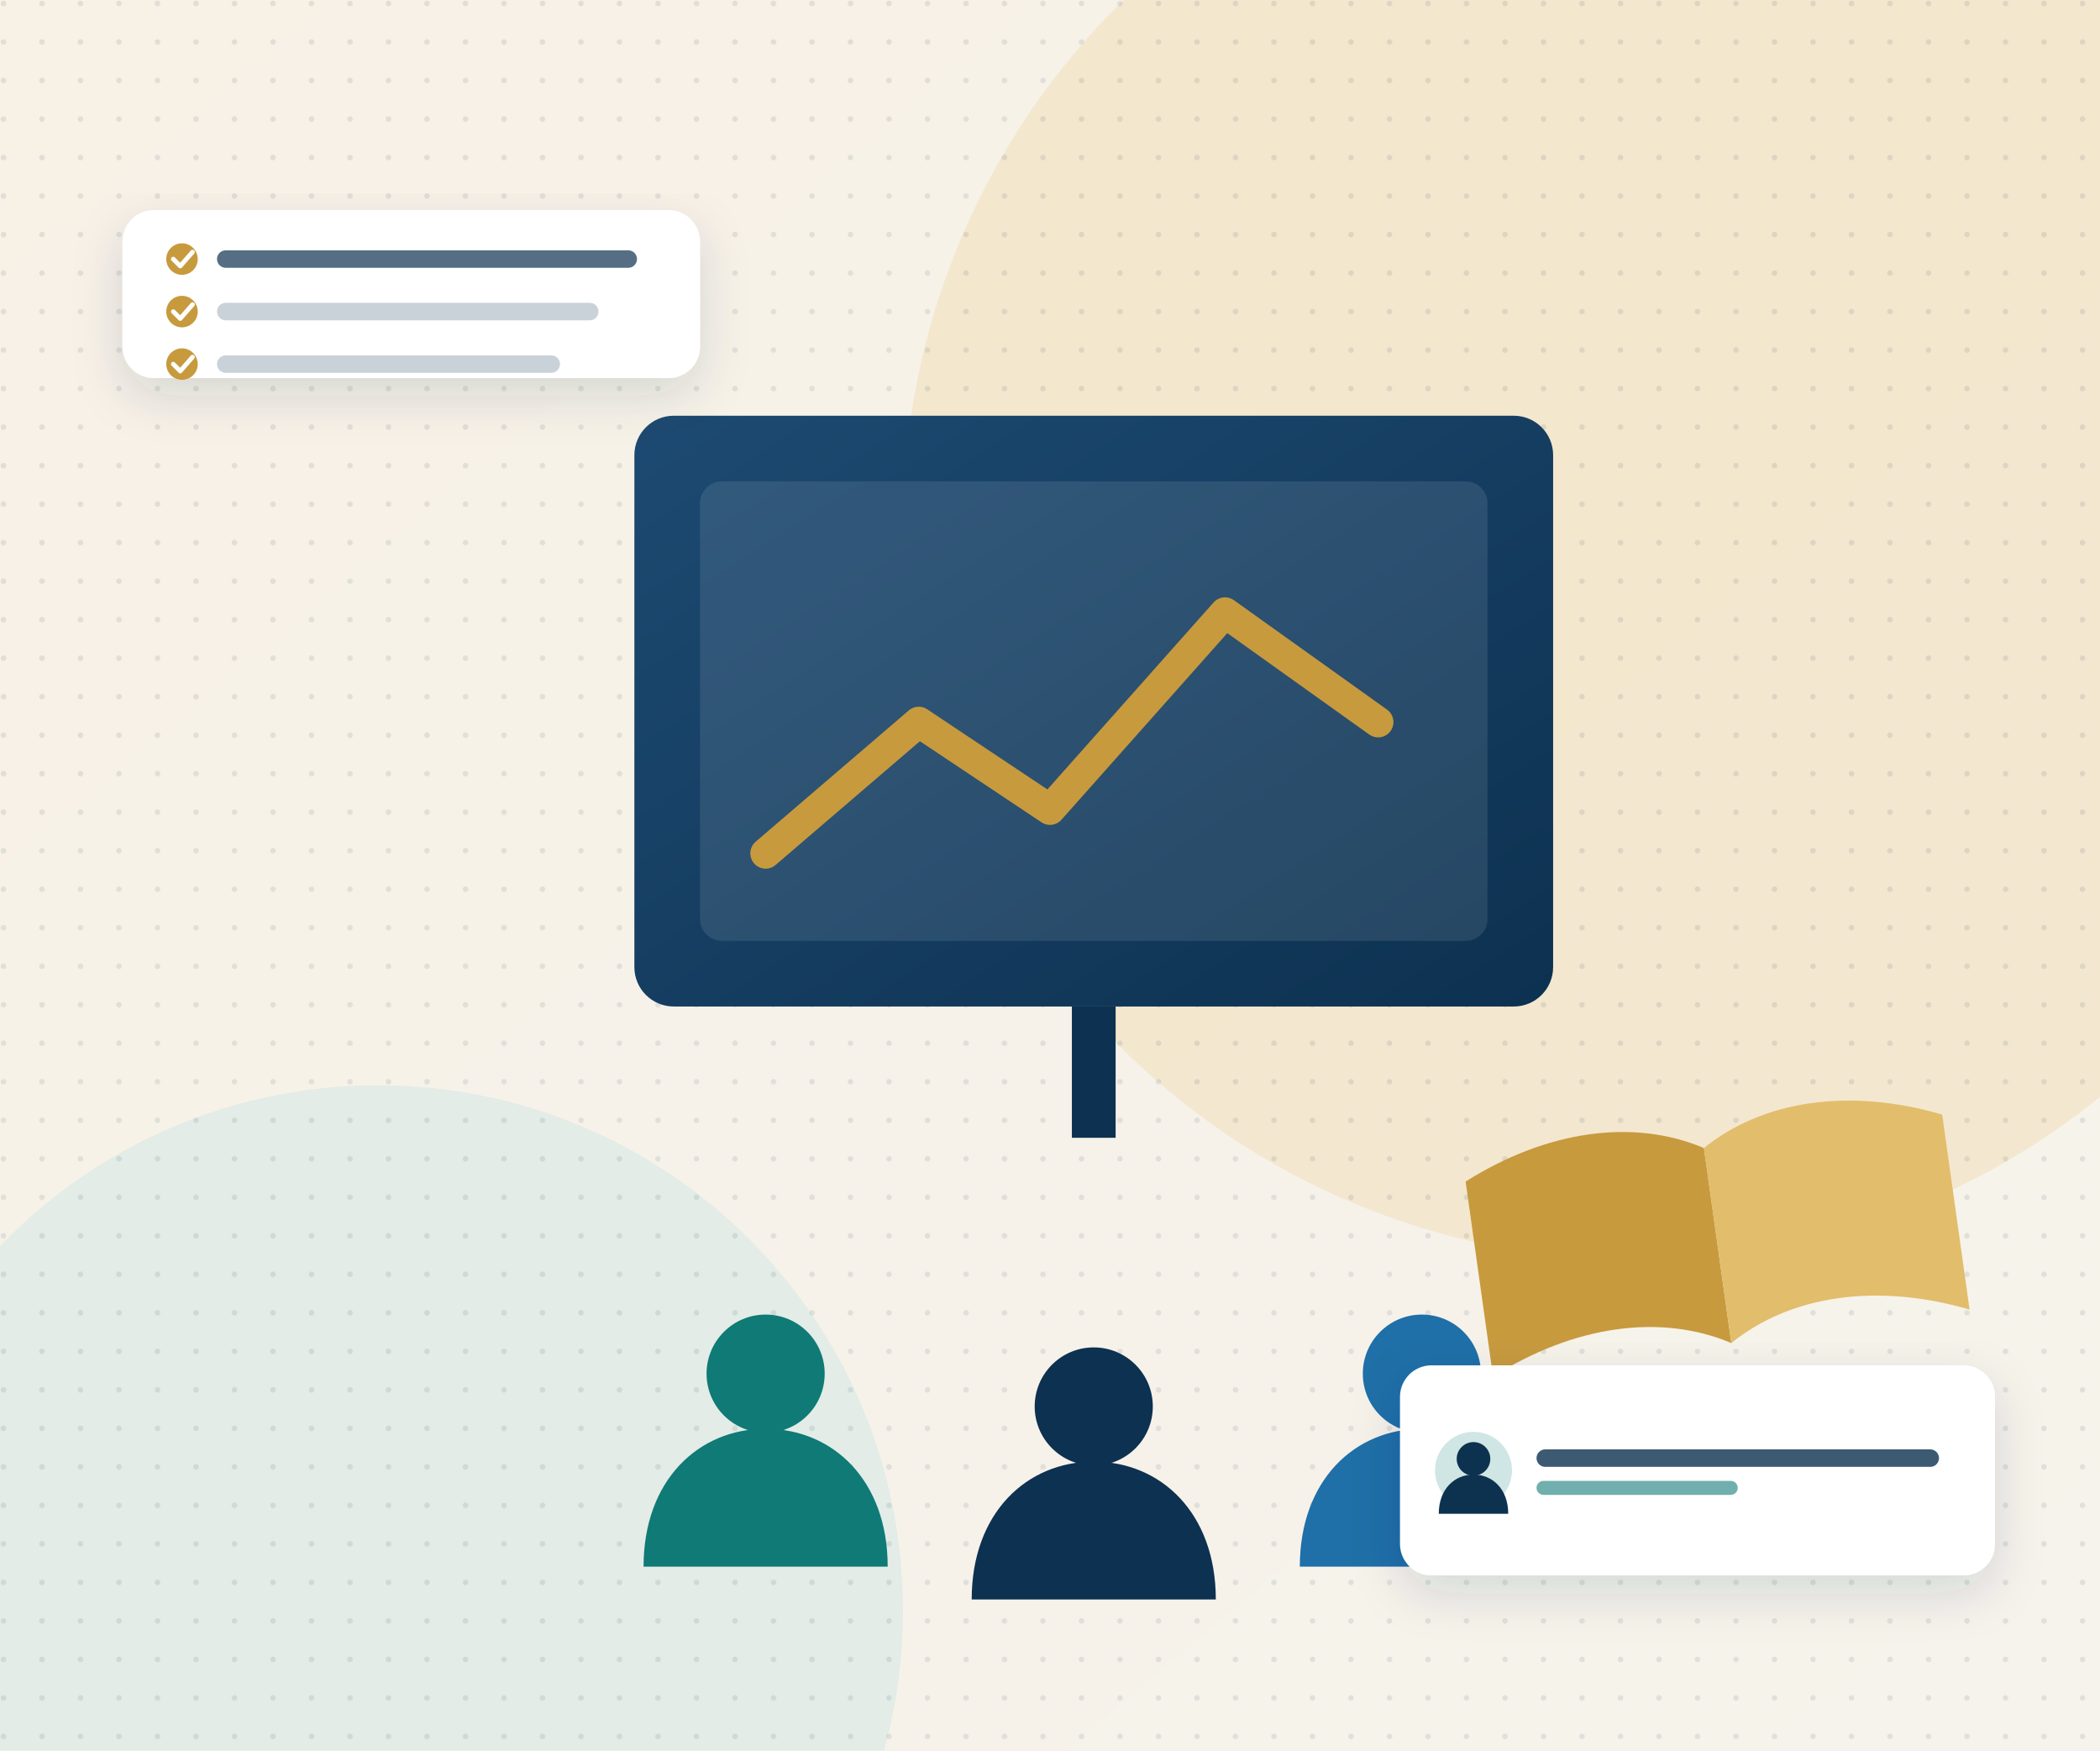
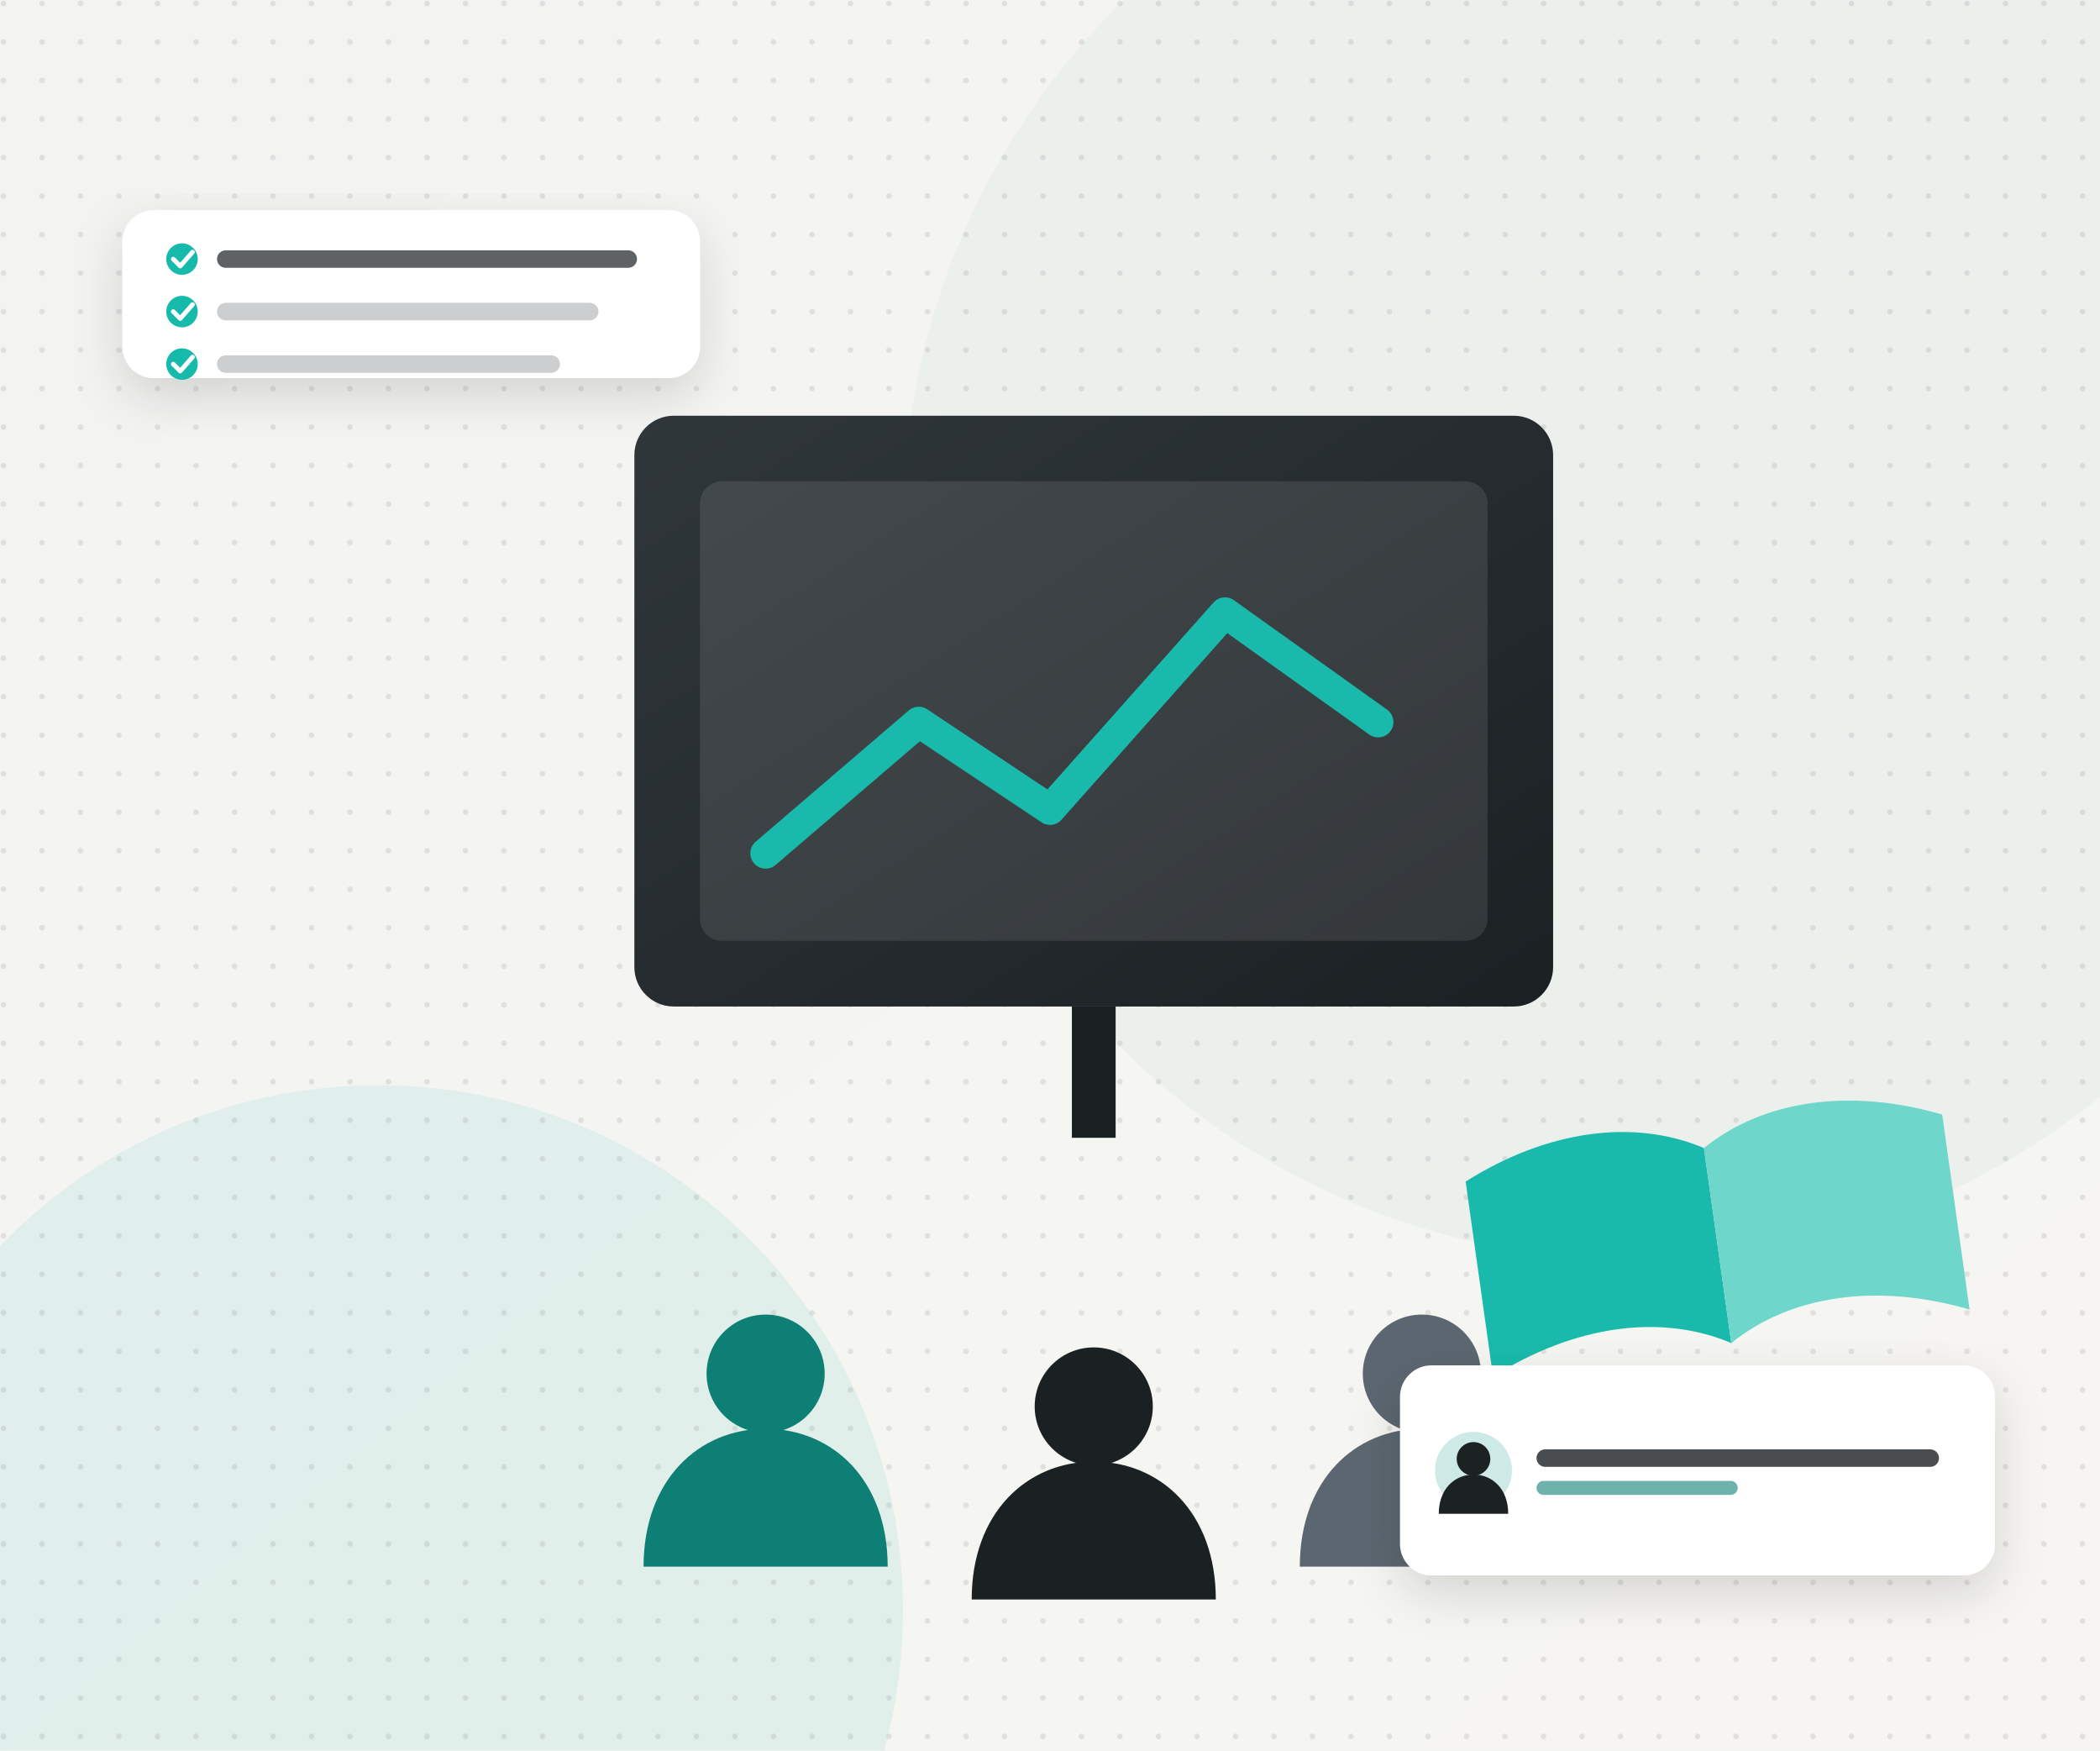
<svg xmlns="http://www.w3.org/2000/svg" viewBox="0 0 1200 1000" preserveAspectRatio="xMidYMid slice" role="img">
  <defs>
    <linearGradient id="bg" x1="0" y1="0" x2="1" y2="1">
-       <stop offset="0" stop-color="#f7f1e6" />
-       <stop offset="1" stop-color="#f6f3ec" />
+       <stop offset="0" stop-color="#f3f4f2" />
+       <stop offset="1" stop-color="#f6f5f1" />
    </linearGradient>
    <linearGradient id="tg" x1="0" y1="0" x2="1" y2="1">
-       <stop offset="0" stop-color="#1b9a94" />
-       <stop offset="1" stop-color="#0f7a76" />
+       <stop offset="0" stop-color="#19baab" />
+       <stop offset="1" stop-color="#0e7f75" />
    </linearGradient>
    <linearGradient id="ng" x1="0" y1="0" x2="1" y2="1">
-       <stop offset="0" stop-color="#1d4a72" />
-       <stop offset="1" stop-color="#0d3150" />
+       <stop offset="0" stop-color="#30373b" />
+       <stop offset="1" stop-color="#1b2023" />
    </linearGradient>
    <linearGradient id="gg" x1="0" y1="0" x2="1" y2="1">
-       <stop offset="0" stop-color="#e2bd6c" />
-       <stop offset="1" stop-color="#c79a3e" />
+       <stop offset="0" stop-color="#6fd6cc" />
+       <stop offset="1" stop-color="#19baab" />
    </linearGradient>
    <pattern id="dots" width="22" height="22" patternUnits="userSpaceOnUse">
-       <circle cx="2" cy="2" r="1.6" fill="#0d3150" opacity=".14" />
+       <circle cx="2" cy="2" r="1.6" fill="#1b2023" opacity=".14" />
    </pattern>
    <filter id="sh" x="-20%" y="-20%" width="140%" height="160%">
-       <feDropShadow dx="0" dy="10" stdDeviation="14" flood-color="#0d3150" flood-opacity=".14" />
+       <feDropShadow dx="0" dy="10" stdDeviation="14" flood-color="#1b2023" flood-opacity=".14" />
    </filter>
  </defs>
  <rect width="1200" height="1000" fill="url(#bg)" />
-   <circle cx="936" cy="300" r="420" fill="#f1dfb8" opacity=".55" />
-   <circle cx="216" cy="920" r="300" fill="#cfe6e4" opacity=".5" />
+   <circle cx="936" cy="300" r="420" fill="#e6ecea" opacity=".55" />
+   <circle cx="216" cy="920" r="300" fill="#cdeae6" opacity=".5" />
  <rect width="1200" height="1000" fill="url(#dots)" opacity=".7" />
  <g transform="translate(250 150) scale(1.25)">
    <rect x="90" y="70" width="420" height="270" rx="18" fill="url(#ng)" />
    <rect x="120" y="100" width="360" height="210" rx="10" fill="#fff" opacity=".1" />
-     <path d="M150 270l70-60 60 40 80-90 70 50" fill="none" stroke="#c79a3e" stroke-width="14" stroke-linecap="round" stroke-linejoin="round" />
-     <rect x="290" y="340" width="20" height="60" fill="#0d3150" />
+     <path d="M150 270l70-60 60 40 80-90 70 50" fill="none" stroke="#19baab" stroke-width="14" stroke-linecap="round" stroke-linejoin="round" />
+     <rect x="290" y="340" width="20" height="60" fill="#1b2023" />
    <g transform="translate(150 560) scale(0.9)">
-       <circle cx="0" cy="-58" r="30" fill="#0f7a76" />
-       <path d="M-62 40c0-44 28-70 62-70s62 26 62 70z" fill="#0f7a76" />
+       <circle cx="0" cy="-58" r="30" fill="#0e7f75" />
+       <path d="M-62 40c0-44 28-70 62-70s62 26 62 70z" fill="#0e7f75" />
    </g>
    <g transform="translate(300 575) scale(0.9)">
-       <circle cx="0" cy="-58" r="30" fill="#0d3150" />
-       <path d="M-62 40c0-44 28-70 62-70s62 26 62 70z" fill="#0d3150" />
+       <circle cx="0" cy="-58" r="30" fill="#1b2023" />
+       <path d="M-62 40c0-44 28-70 62-70s62 26 62 70z" fill="#1b2023" />
    </g>
    <g transform="translate(450 560) scale(0.9)">
-       <circle cx="0" cy="-58" r="30" fill="#1f6fa8" />
-       <path d="M-62 40c0-44 28-70 62-70s62 26 62 70z" fill="#1f6fa8" />
+       <circle cx="0" cy="-58" r="30" fill="#5b6670" />
+       <path d="M-62 40c0-44 28-70 62-70s62 26 62 70z" fill="#5b6670" />
    </g>
    <g transform="translate(470 420) rotate(-8)">
-       <path d="M0 0c40-18 80-18 110 0v90c-30-18-70-18-110 0z" fill="#c79a3e" />
-       <path d="M110 0c30-18 70-18 110 0v90c-40-18-80-18-110 0z" fill="#e2bd6c" />
+       <path d="M0 0c40-18 80-18 110 0v90c-30-18-70-18-110 0z" fill="#19baab" />
+       <path d="M110 0c30-18 70-18 110 0v90c-40-18-80-18-110 0z" fill="#6fd6cc" />
    </g>
  </g>
  <g transform="translate(70 120)" filter="url(#sh)">
    <rect width="330" height="96" rx="18" fill="#ffffff" />
-     <circle cx="34" cy="28" r="9" fill="#c79a3e" />
+     <circle cx="34" cy="28" r="9" fill="#19baab" />
    <path d="M29 28l4 4 7-8" stroke="#fff" stroke-width="2.6" fill="none" stroke-linecap="round" stroke-linejoin="round" />
-     <rect x="54" y="23" width="240" height="10" rx="5" fill="#0d3150" opacity="0.7" />
-     <circle cx="34" cy="58" r="9" fill="#c79a3e" />
+     <rect x="54" y="23" width="240" height="10" rx="5" fill="#1b2023" opacity="0.7" />
+     <circle cx="34" cy="58" r="9" fill="#19baab" />
    <path d="M29 58l4 4 7-8" stroke="#fff" stroke-width="2.6" fill="none" stroke-linecap="round" stroke-linejoin="round" />
-     <rect x="54" y="53" width="218" height="10" rx="5" fill="#0d3150" opacity="0.22" />
-     <circle cx="34" cy="88" r="9" fill="#c79a3e" />
+     <rect x="54" y="53" width="218" height="10" rx="5" fill="#1b2023" opacity="0.22" />
+     <circle cx="34" cy="88" r="9" fill="#19baab" />
    <path d="M29 88l4 4 7-8" stroke="#fff" stroke-width="2.6" fill="none" stroke-linecap="round" stroke-linejoin="round" />
-     <rect x="54" y="83" width="196" height="10" rx="5" fill="#0d3150" opacity="0.22" />
+     <rect x="54" y="83" width="196" height="10" rx="5" fill="#1b2023" opacity="0.22" />
  </g>
  <g transform="translate(800 780)" filter="url(#sh)">
    <rect width="340" height="120" rx="18" fill="#ffffff" />
-     <circle cx="42" cy="60.0" r="22" fill="#cfe6e4" />
+     <circle cx="42" cy="60.0" r="22" fill="#cdeae6" />
    <g transform="translate(42 72.0) scale(0.32)">
-       <circle cx="0" cy="-58" r="30" fill="#0d3150" />
-       <path d="M-62 40c0-44 28-70 62-70s62 26 62 70z" fill="#0d3150" />
+       <circle cx="0" cy="-58" r="30" fill="#1b2023" />
+       <path d="M-62 40c0-44 28-70 62-70s62 26 62 70z" fill="#1b2023" />
    </g>
-     <rect x="78" y="48.0" width="230" height="10" rx="5" fill="#0d3150" opacity=".8" />
-     <rect x="78" y="66.0" width="115" height="8" rx="4" fill="#0f7a76" opacity=".6" />
+     <rect x="78" y="48.0" width="230" height="10" rx="5" fill="#1b2023" opacity=".8" />
+     <rect x="78" y="66.0" width="115" height="8" rx="4" fill="#0e7f75" opacity=".6" />
  </g>
</svg>
